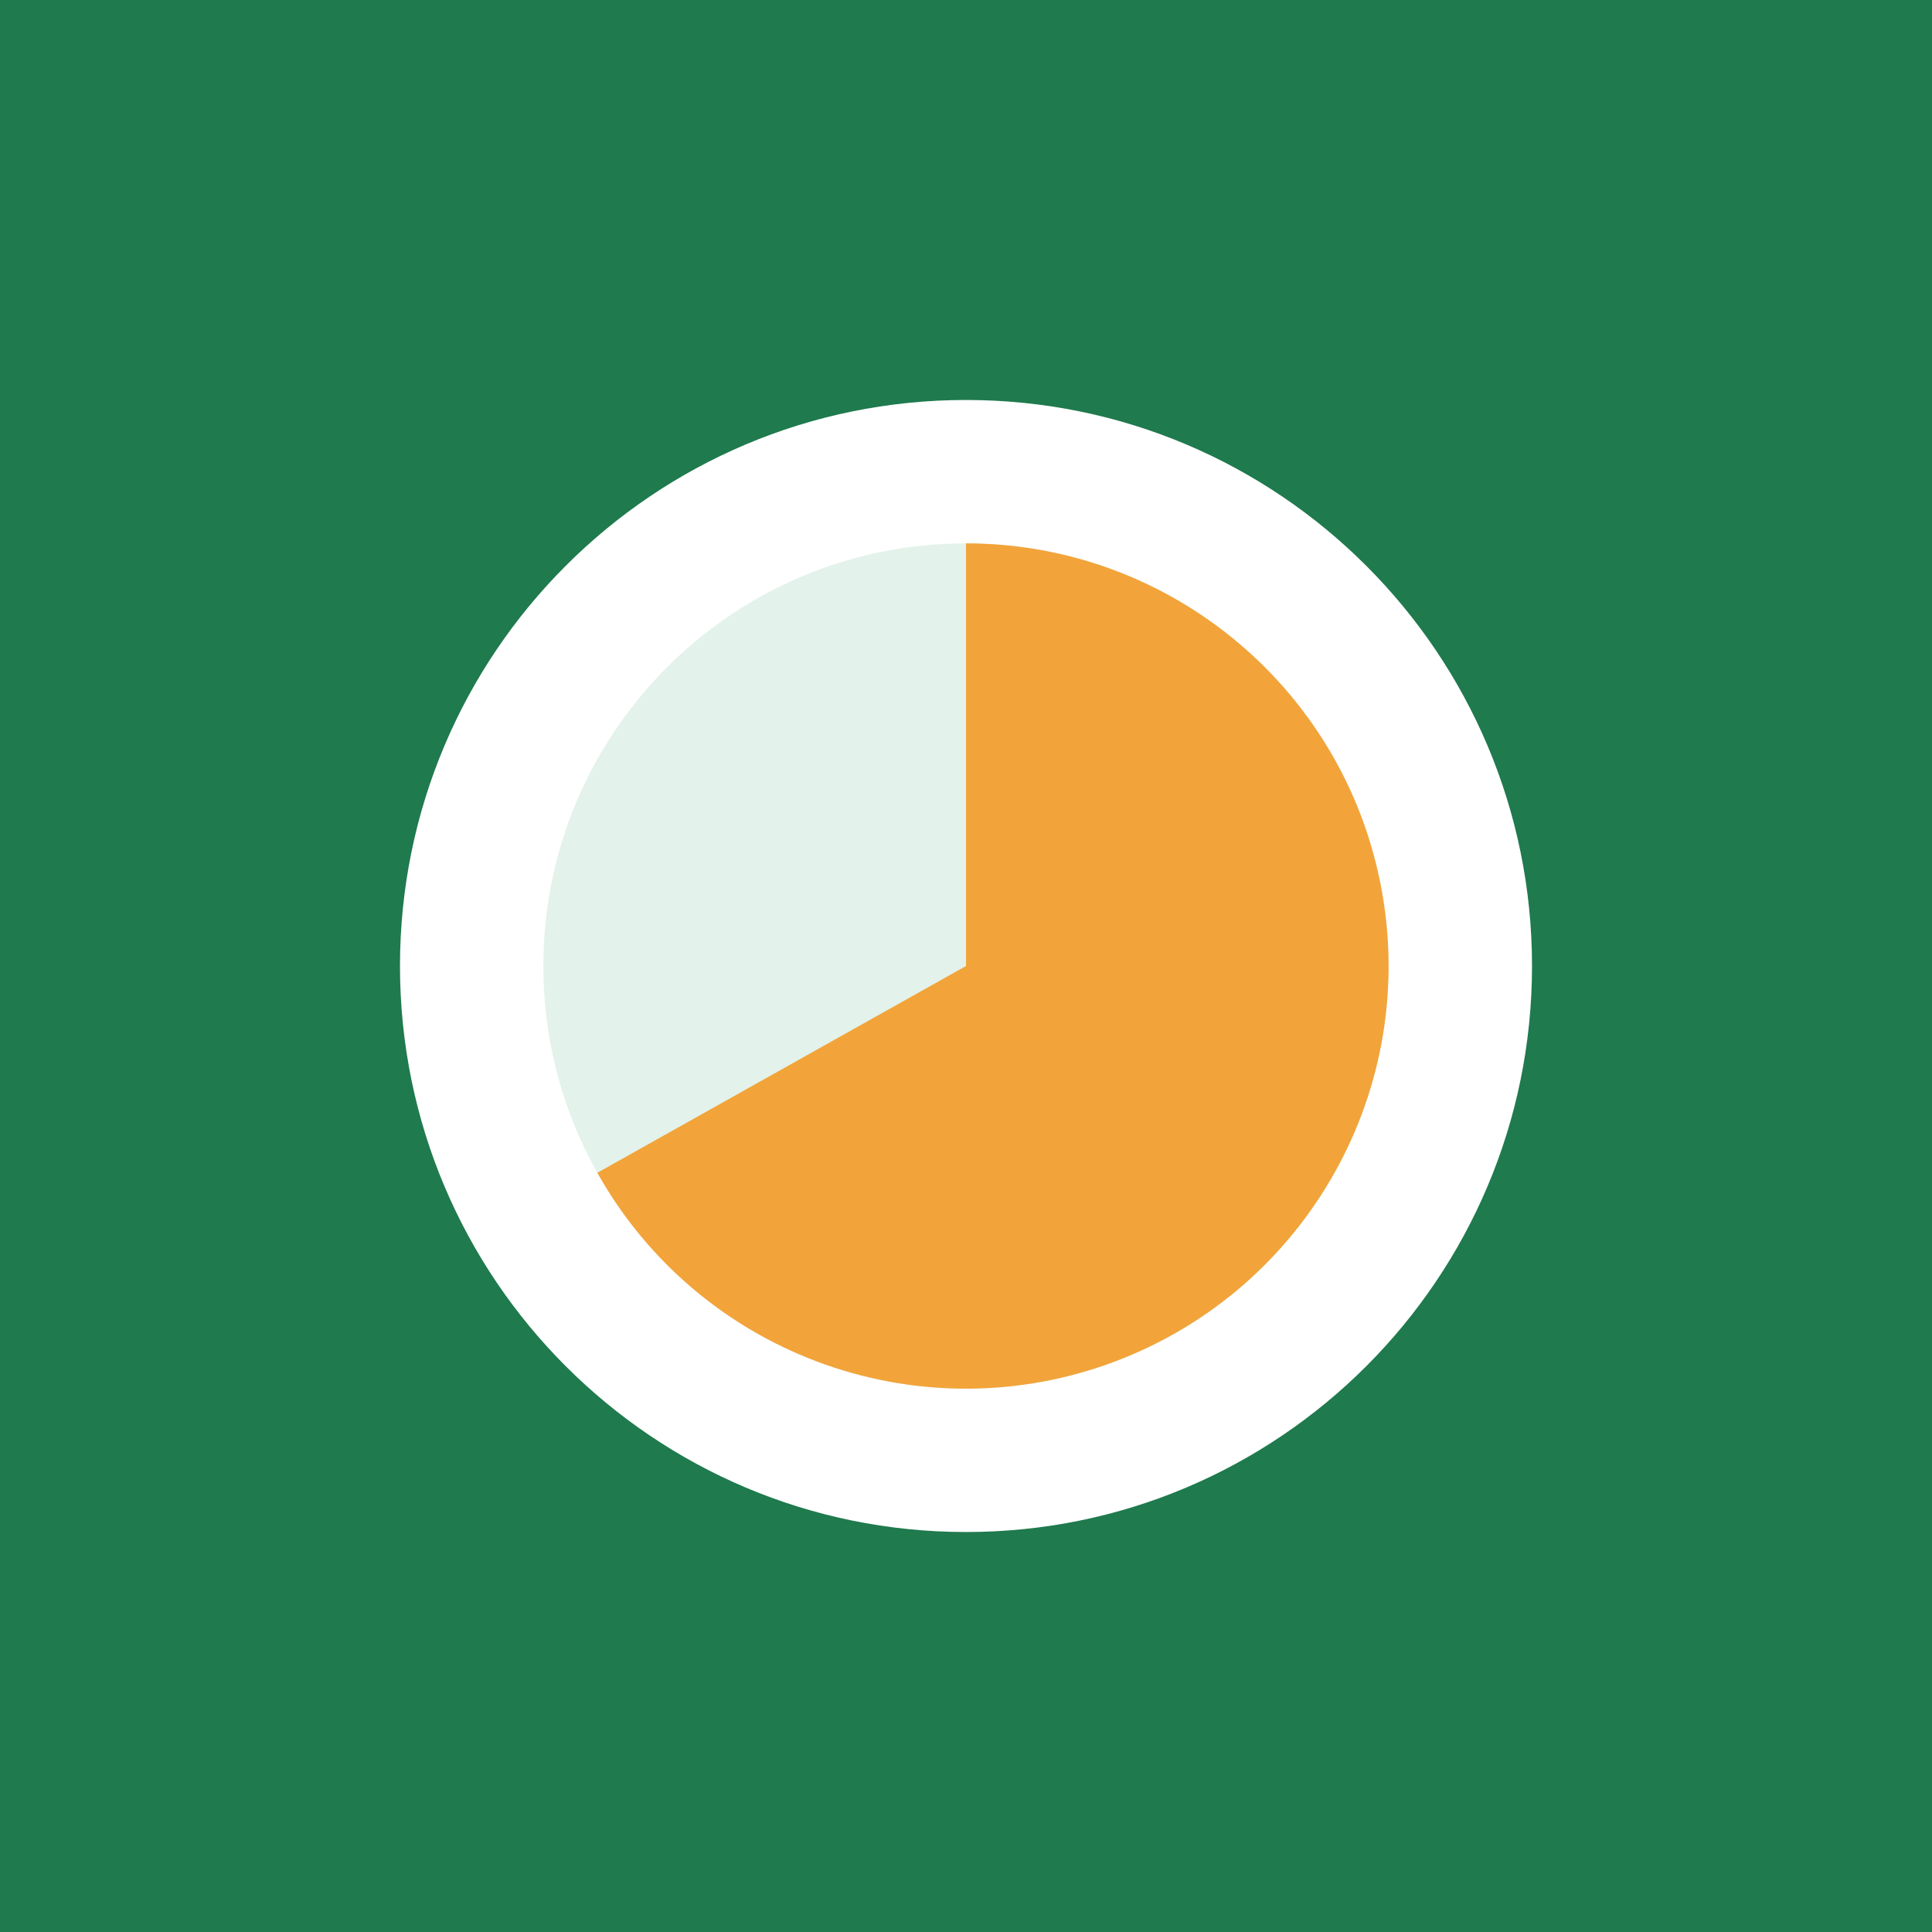
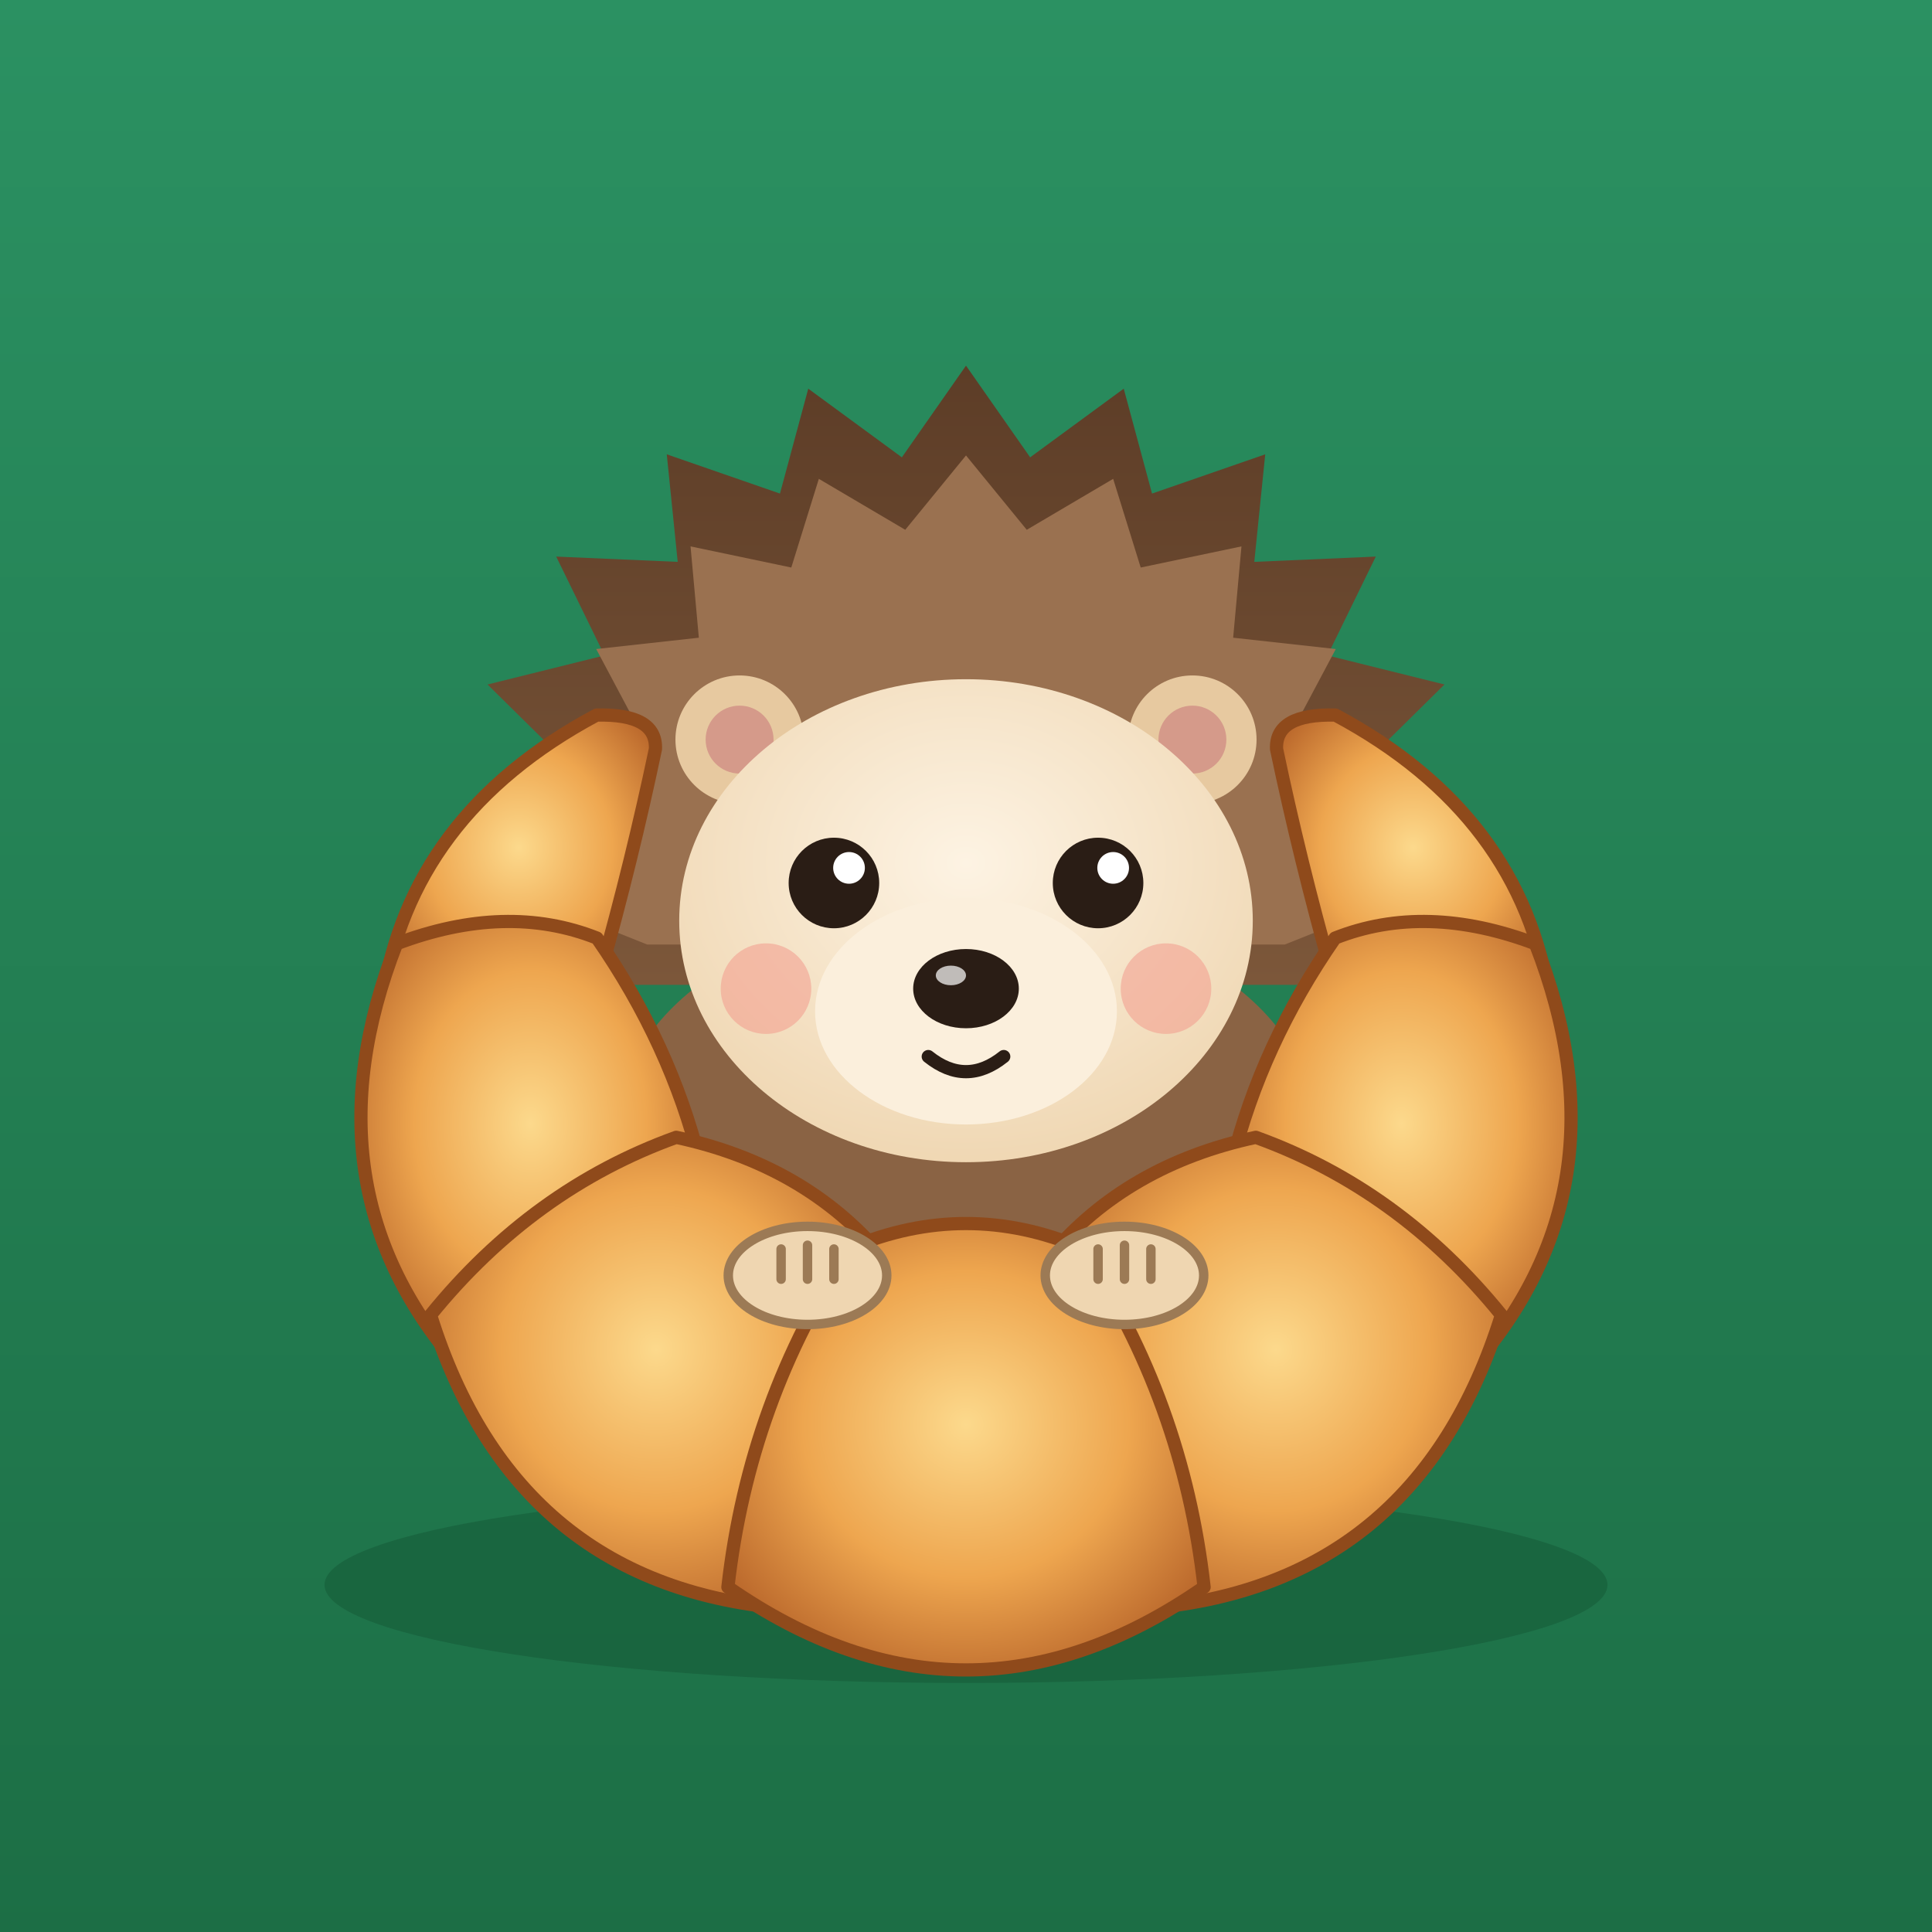
<svg xmlns="http://www.w3.org/2000/svg" viewBox="0 0 512 512">
-   <rect width="512" height="512" fill="#1f7a4d" />
-   <circle cx="256" cy="256" r="150" fill="#ffffff" />
-   <circle cx="256" cy="256" r="112" fill="#e3f2ea" />
-   <path d="M256 256 L256 144 A112 112 0 1 1 158.3 310.8 Z" fill="#f2a43a" />
+   <defs>
+     <linearGradient id="bg" x1="0" y1="0" x2="0" y2="1">
+       <stop offset="0" stop-color="#2b9162" />
+       <stop offset="1" stop-color="#1c6e45" />
+     </linearGradient>
+     <radialGradient id="lobe" cx="0.5" cy="0.45" r="0.62">
+       <stop offset="0" stop-color="#fcd98c" />
+       <stop offset="0.55" stop-color="#eea64f" />
+       <stop offset="1" stop-color="#b8652a" />
+     </radialGradient>
+     <radialGradient id="face" cx="0.5" cy="0.38" r="0.65">
+       <stop offset="0" stop-color="#fdf3e3" />
+       <stop offset="1" stop-color="#efd6b1" />
+     </radialGradient>
+     <linearGradient id="quills" x1="0" y1="0" x2="0" y2="1">
+       <stop offset="0" stop-color="#5d3d27" />
+       <stop offset="1" stop-color="#7c573a" />
+     </linearGradient>
+   </defs>
+   <rect width="512" height="512" fill="url(#bg)" />
+   <ellipse cx="256" cy="420" rx="170" ry="26" fill="#0f4a2c" opacity="0.35" />
+   <path d="M164.2,261 L132.6,255.5 L152.1,232.8 L124.1,218.7 L150.8,202.7 L129.2,181.4 L160.2,173.7 L147.4,147.5 L179.6,148.9 L176.7,120.4 L206.7,130.8 L214.2,103 L239,121.2 L256,96.9 L273,121.2 L297.8,103 L305.3,130.8 L335.3,120.4 L332.4,148.9 L364.6,147.5 L351.8,173.7 L382.8,181.4 L361.2,202.7 L387.9,218.7 L359.9,232.8 L379.4,255.5 L347.8,261 Z" fill="url(#quills)" />
+   <path d="M171.5,250.3 L146.4,240.3 L164.9,222.3 L145.3,205.2 L169.7,194 L158,172 L185.2,169 L183,144.8 L209.7,150.4 L217,126.9 L239.9,140.4 L256,120.7 L272.1,140.4 L295,126.9 L302.3,150.4 L329,144.8 L326.8,169 L354,172 L342.3,194 L366.7,205.2 L347.1,222.3 L365.6,240.3 L340.5,250.3 Z" fill="#9a7150" />
+   <ellipse cx="256" cy="298" rx="92" ry="58" fill="#8a6344" />
+   <circle cx="196" cy="196" r="17" fill="#e7c9a0" />
+   <circle cx="196" cy="196" r="9" fill="#d59a8a" />
+   <circle cx="316" cy="196" r="17" fill="#e7c9a0" />
+   <circle cx="316" cy="196" r="9" fill="#d59a8a" />
+   <ellipse cx="256" cy="244" rx="76" ry="64" fill="url(#face)" />
+   <ellipse cx="256" cy="268" rx="40" ry="30" fill="#fbefdc" />
+   <circle cx="221" cy="234" r="12" fill="#2a1d15" />
+   <circle cx="291" cy="234" r="12" fill="#2a1d15" />
+   <circle cx="225" cy="230" r="4.2" fill="#ffffff" />
+   <circle cx="295" cy="230" r="4.2" fill="#ffffff" />
+   <circle cx="203" cy="262" r="12" fill="#f29a8c" opacity="0.55" />
+   <circle cx="309" cy="262" r="12" fill="#f29a8c" opacity="0.55" />
+   <ellipse cx="256" cy="262" rx="14" ry="10.5" fill="#2a1d15" />
+   <ellipse cx="252" cy="258.5" rx="4" ry="2.6" fill="#ffffff" opacity="0.7" />
+   <path d="M246 280 Q256 288 266 280" fill="none" stroke="#2a1d15" stroke-width="3.5" stroke-linecap="round" />
+   <g stroke="#8f4a1b" stroke-width="3.5" stroke-linejoin="round">
+     <path d="M338.3,198.5 Q337.9,189.1 353.9,189.5 Q403.4,216 410.7,265.1 Q381.9,272.4 352.9,257.9 Q344.5,228 338.3,198.5 Z" fill="url(#lobe)" />
+     <path d="M159.1,257.9 Q130.1,272.4 101.3,265.1 Q108.6,216 158.1,189.5 Q174.1,189.1 173.7,198.5 Q167.5,228 159.1,257.9 Z" fill="url(#lobe)" />
+     <path d="M353.8,248.6 Q377.8,239.1 406.9,250.1 Q432.3,315.2 389.4,363.2 Q350.5,344.3 326.5,308 Q334.3,276.7 353.8,248.6 Z" fill="url(#lobe)" />
+     <path d="M185.5,308 Q161.5,344.3 122.6,363.2 Q79.7,315.2 105.1,250.1 Q134.2,239.1 158.2,248.6 Q177.7,276.7 185.5,308 Z" fill="url(#lobe)" />
+     <path d="M332.8,301.4 Q370.8,315.1 397.9,348.5 Q375.3,421 302.3,426.4 Q279,382.1 278.3,332.8 Q298.7,308.7 332.8,301.4 Z" fill="url(#lobe)" />
+     <path d="M233.7,332.8 Q233,382.1 209.7,426.4 Q136.7,421 114.1,348.5 Q141.2,315.1 179.2,301.4 Q213.3,308.7 233.7,332.8 Z" fill="url(#lobe)" />
+     <path d="M286.6,330.7 Q313.5,371.1 319.1,420.6 Q256,464.5 192.9,420.6 Q198.5,371.1 225.4,330.7 Q256,317.8 286.6,330.7 Z" fill="url(#lobe)" />
+   </g>
+   <g fill="#efd6b1" stroke="#9c7a55" stroke-width="2.5">
+     <ellipse cx="214" cy="338" rx="21" ry="13" />
+     <ellipse cx="298" cy="338" rx="21" ry="13" />
+   </g>
+   <g stroke="#9c7a55" stroke-width="2.5" stroke-linecap="round">
+     <path d="M207 331 v8 M214 330 v9 M221 331 v8" />
+     <path d="M291 331 v8 M298 330 v9 M305 331 v8" />
+   </g>
</svg>
